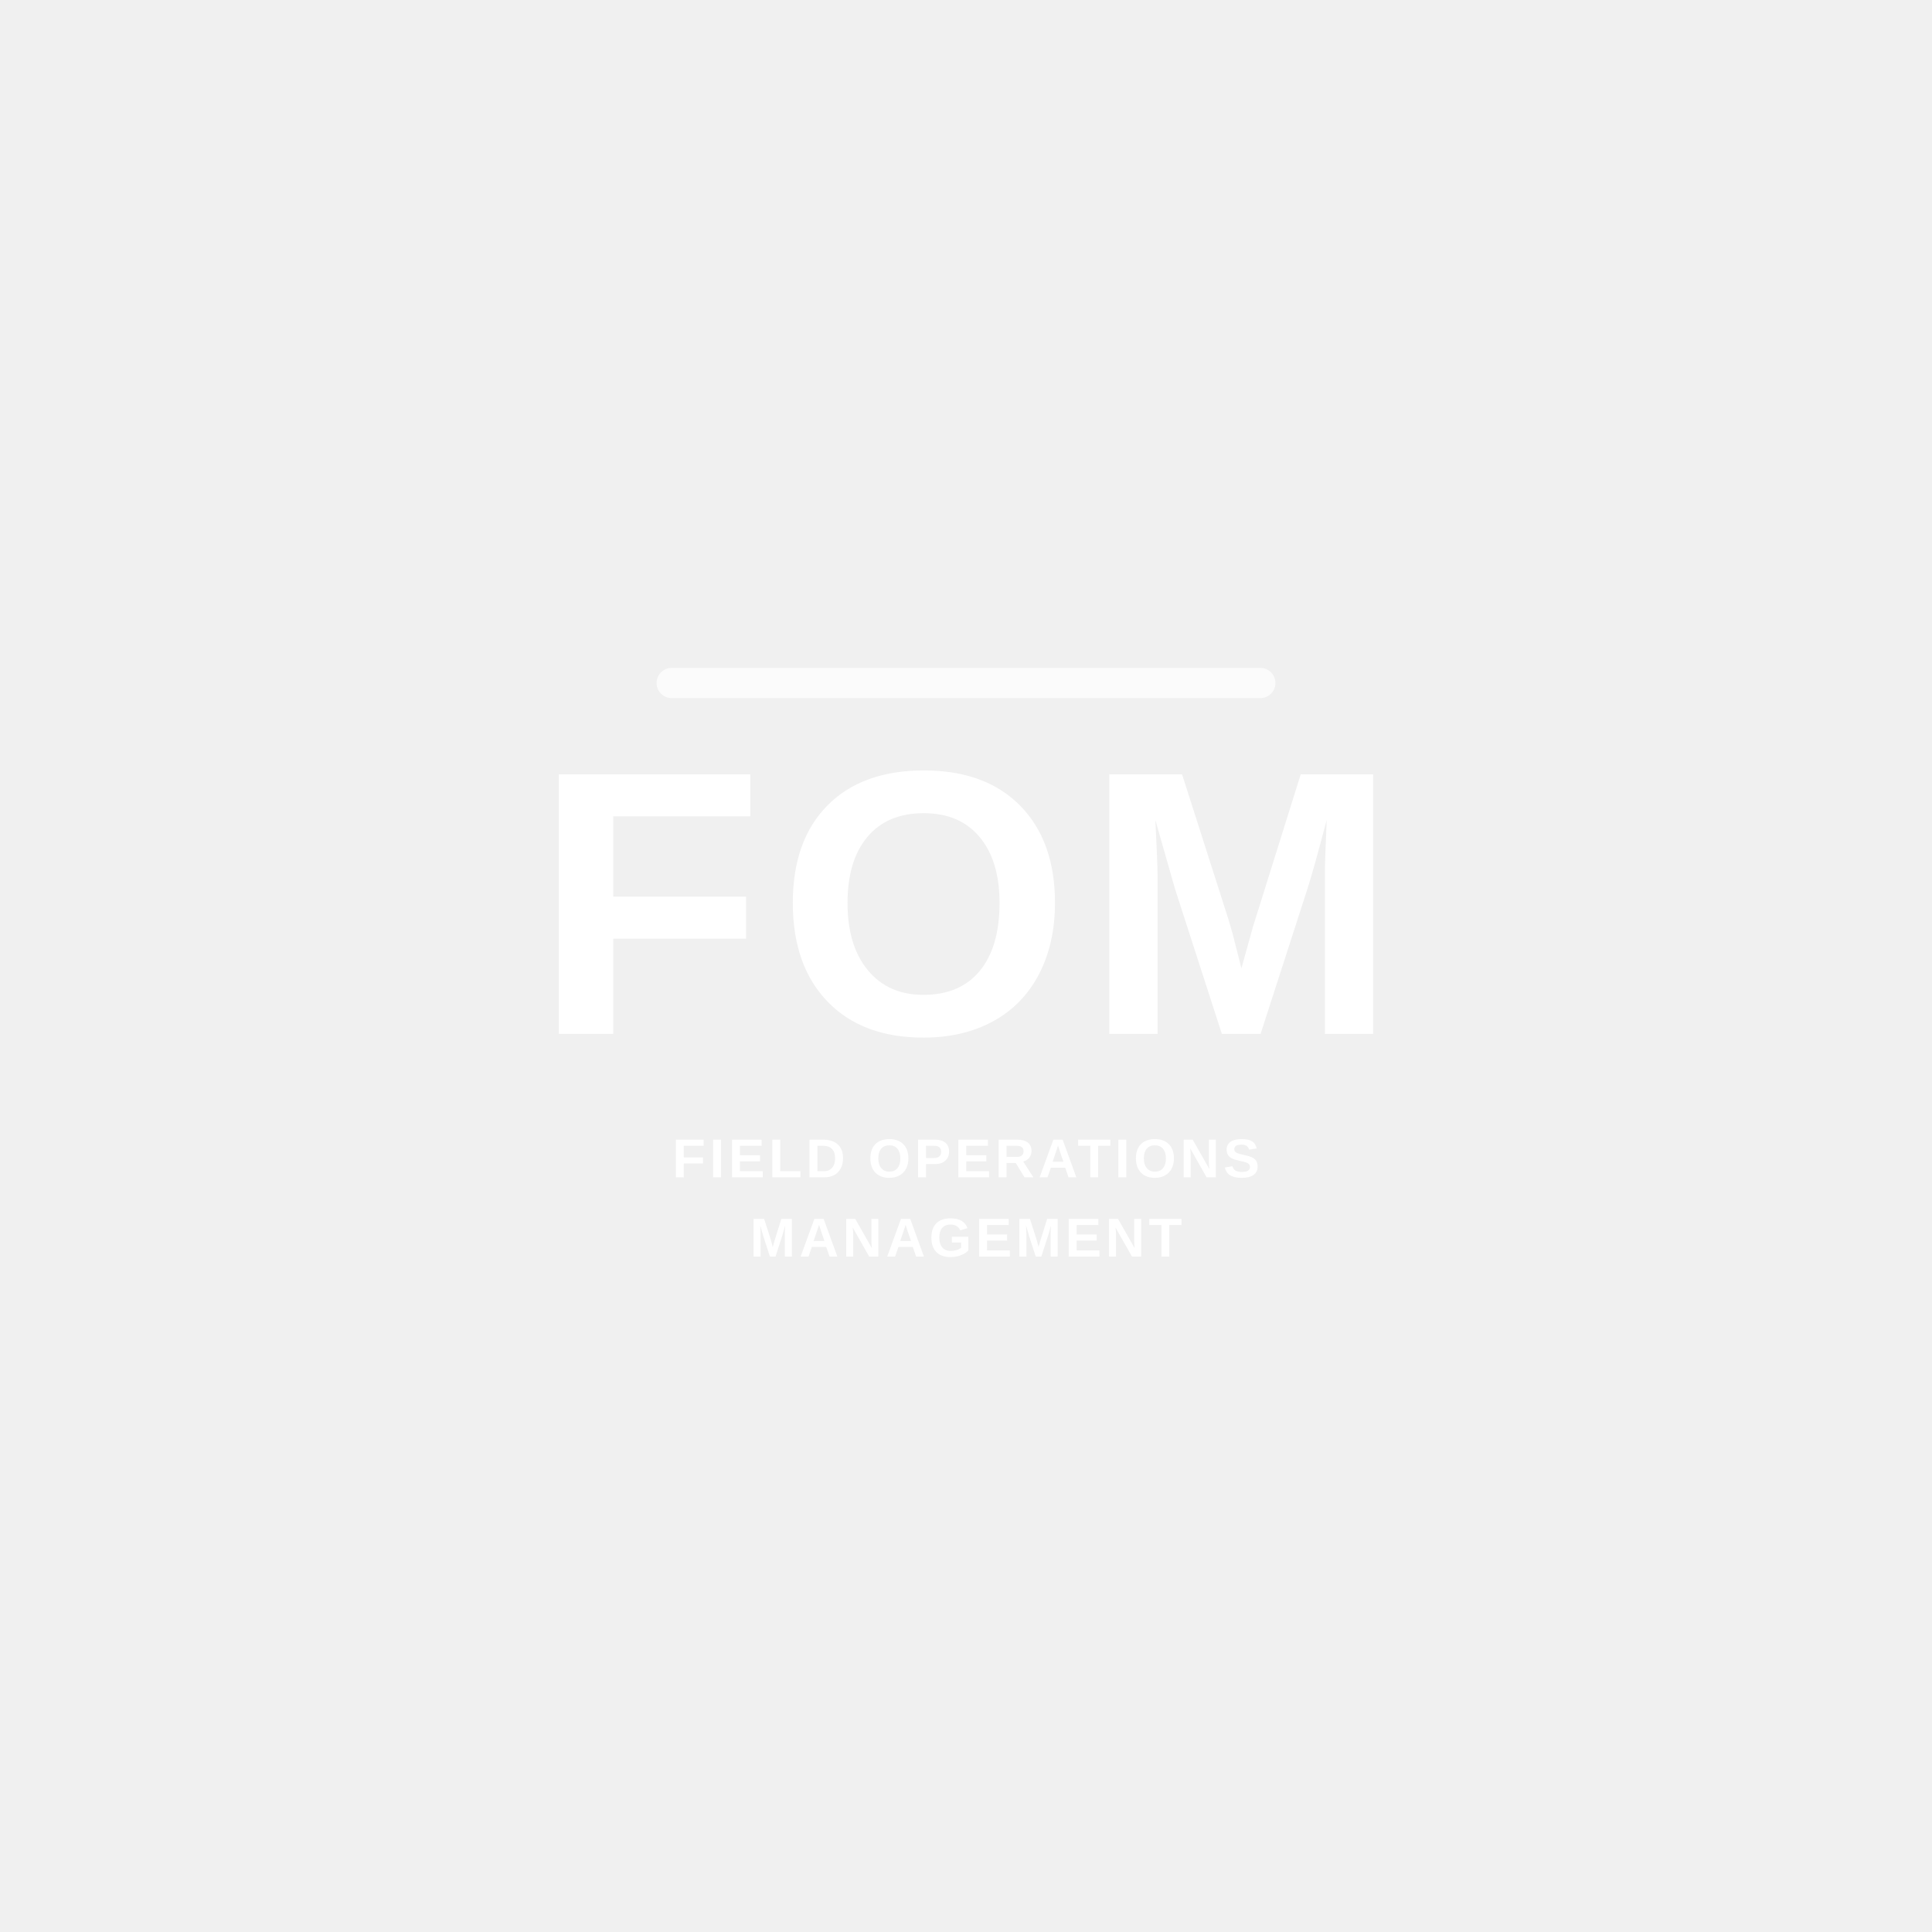
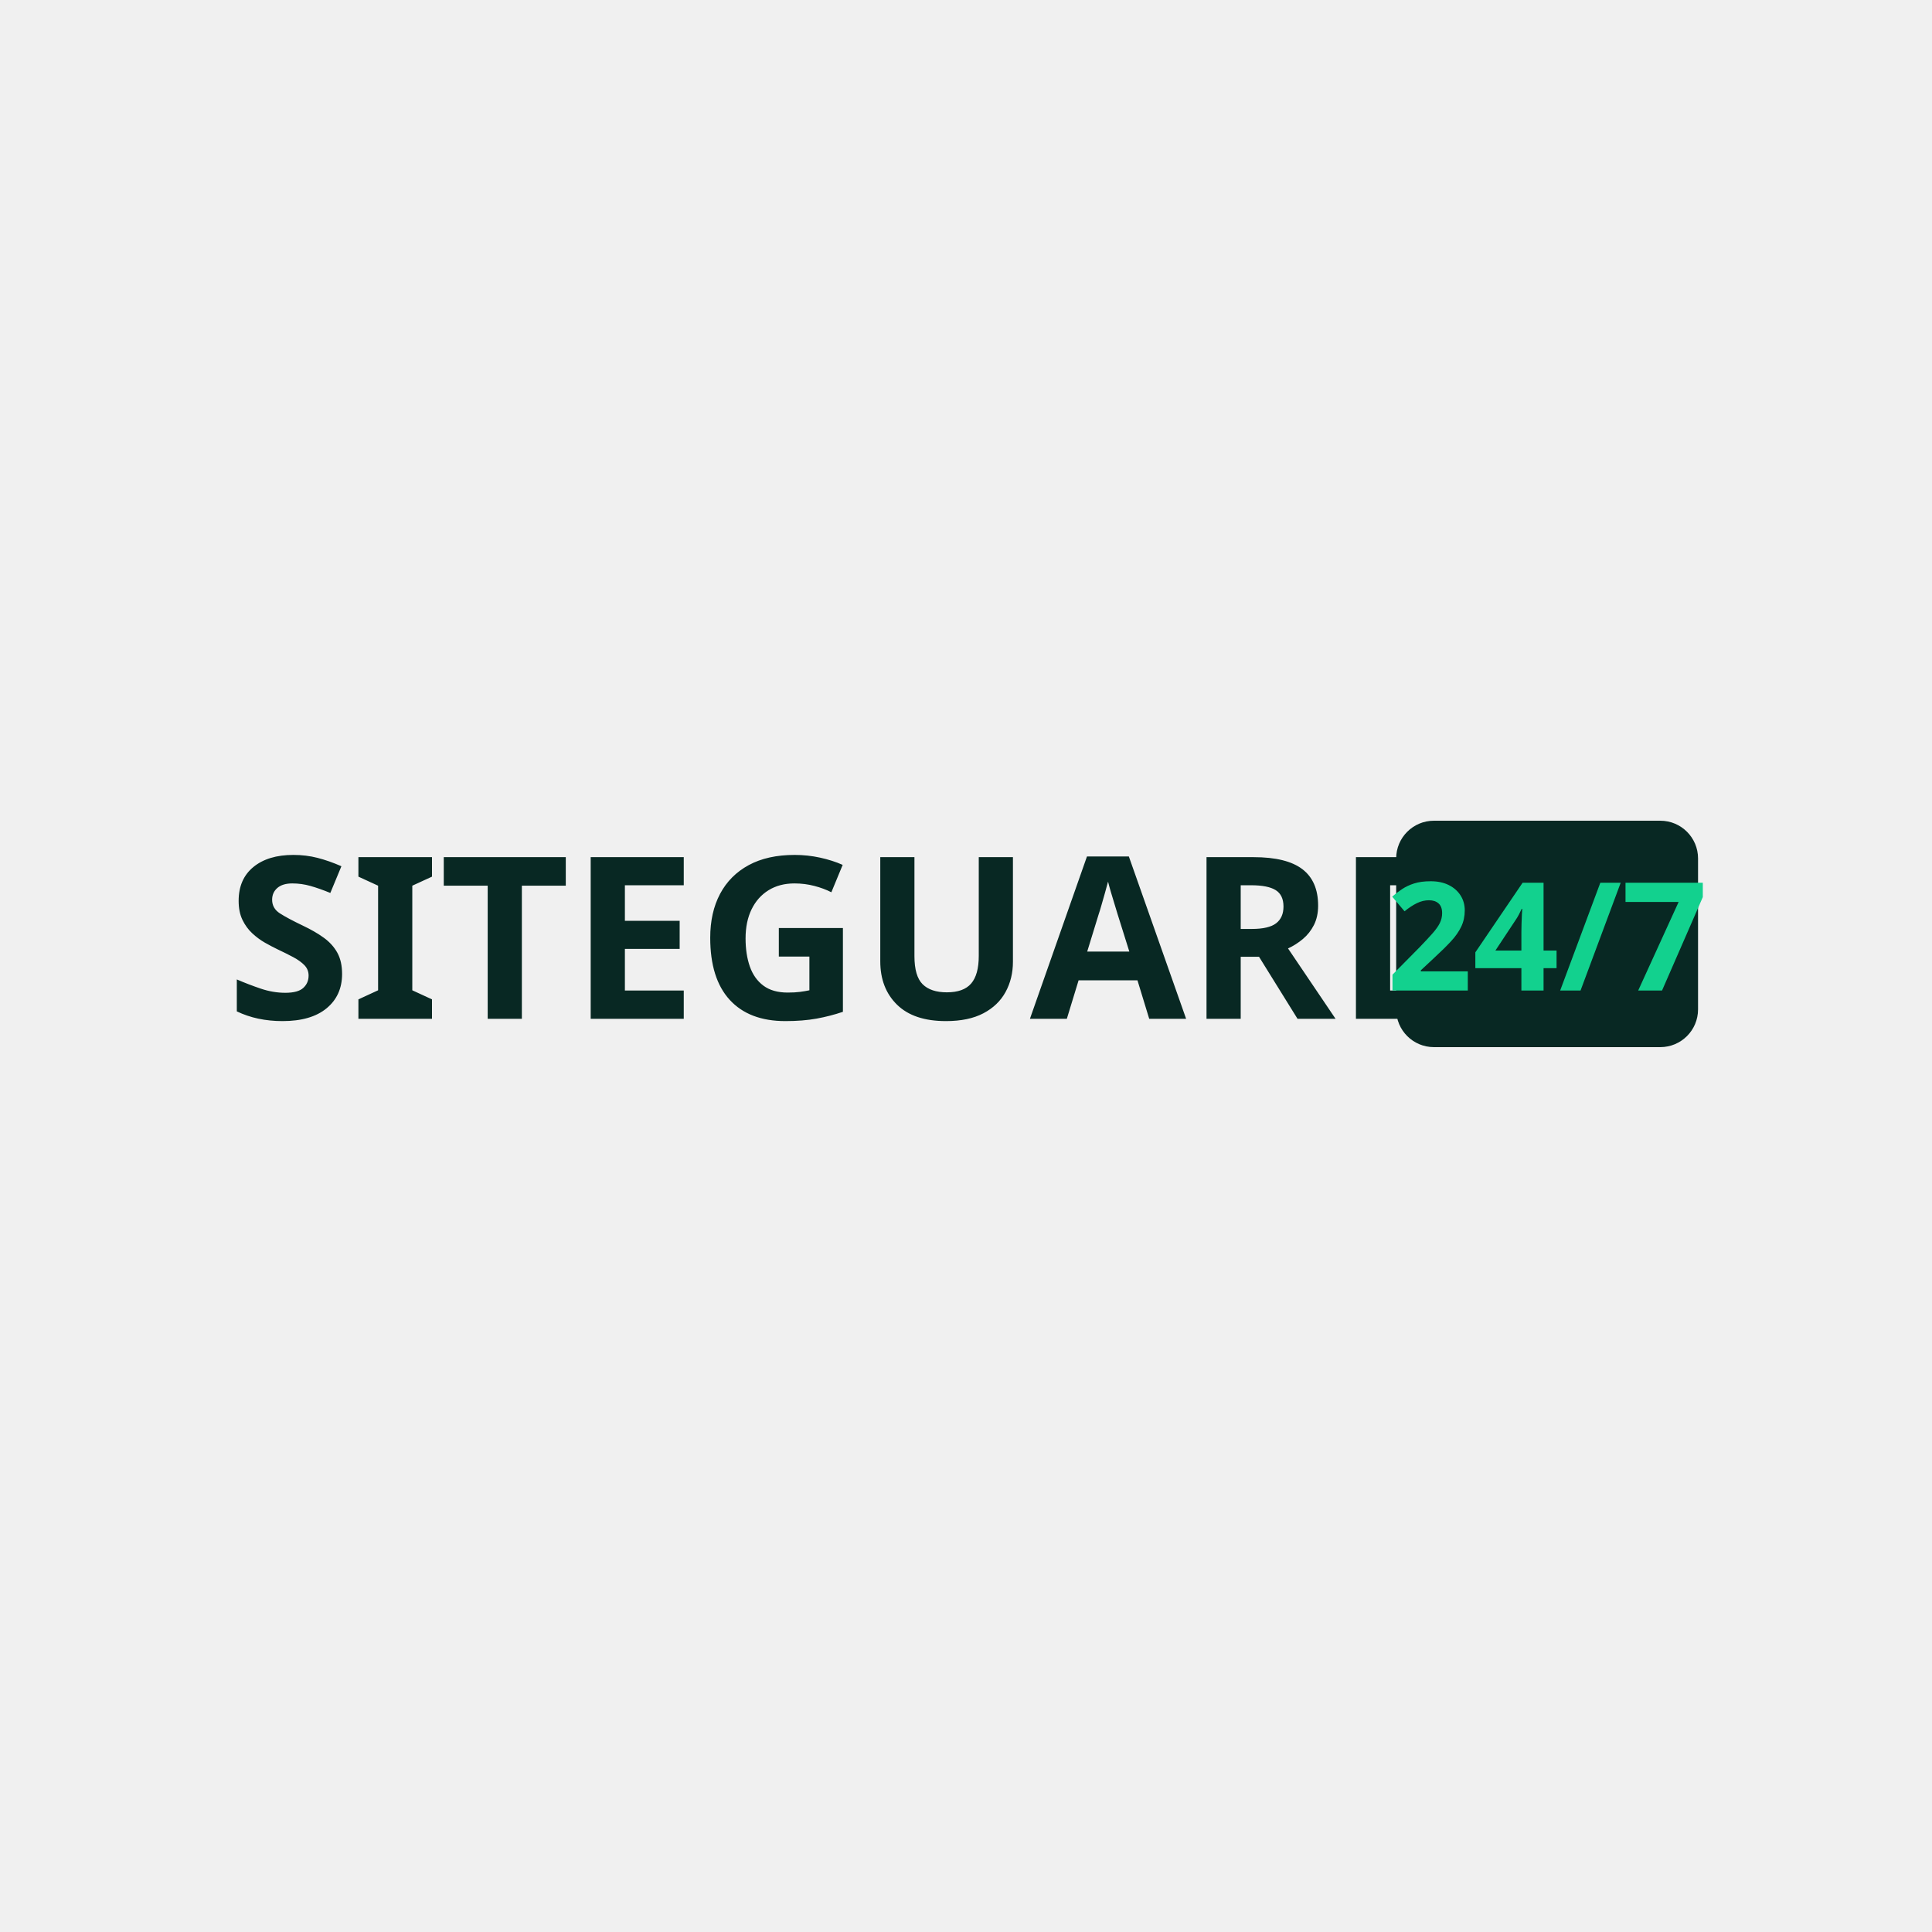
<svg xmlns="http://www.w3.org/2000/svg" width="1024" height="1024" viewBox="0 0 1024 1024">
-   <path d="M356 362h312" stroke="#FFFFFF" stroke-width="16" stroke-linecap="round" opacity="0.75" />
-   <text x="512" y="548" fill="#FFFFFF" font-family="Arial, sans-serif" font-size="200" font-weight="700" letter-spacing="7" text-anchor="middle">FOM</text>
-   <text x="512" y="624" fill="#FFFFFF" font-family="Arial, sans-serif" font-size="29" font-weight="600" letter-spacing="2" text-anchor="middle">FIELD OPERATIONS</text>
-   <text x="512" y="666" fill="#FFFFFF" font-family="Arial, sans-serif" font-size="29" font-weight="600" letter-spacing="2" text-anchor="middle">MANAGEMENT</text>
+   <text x="120" y="540" fill="#082823" font-family="IBM Plex Sans, sans-serif" font-size="120" font-weight="700" text-anchor="start">SITEGUARD</text>
+   <rect x="740" y="435" width="160" height="120" rx="20" fill="#082823" />
+   <text x="820" y="525" fill="#12D18E" font-family="IBM Plex Sans, sans-serif" font-size="80" font-weight="700" text-anchor="middle">24/7</text>
</svg>
